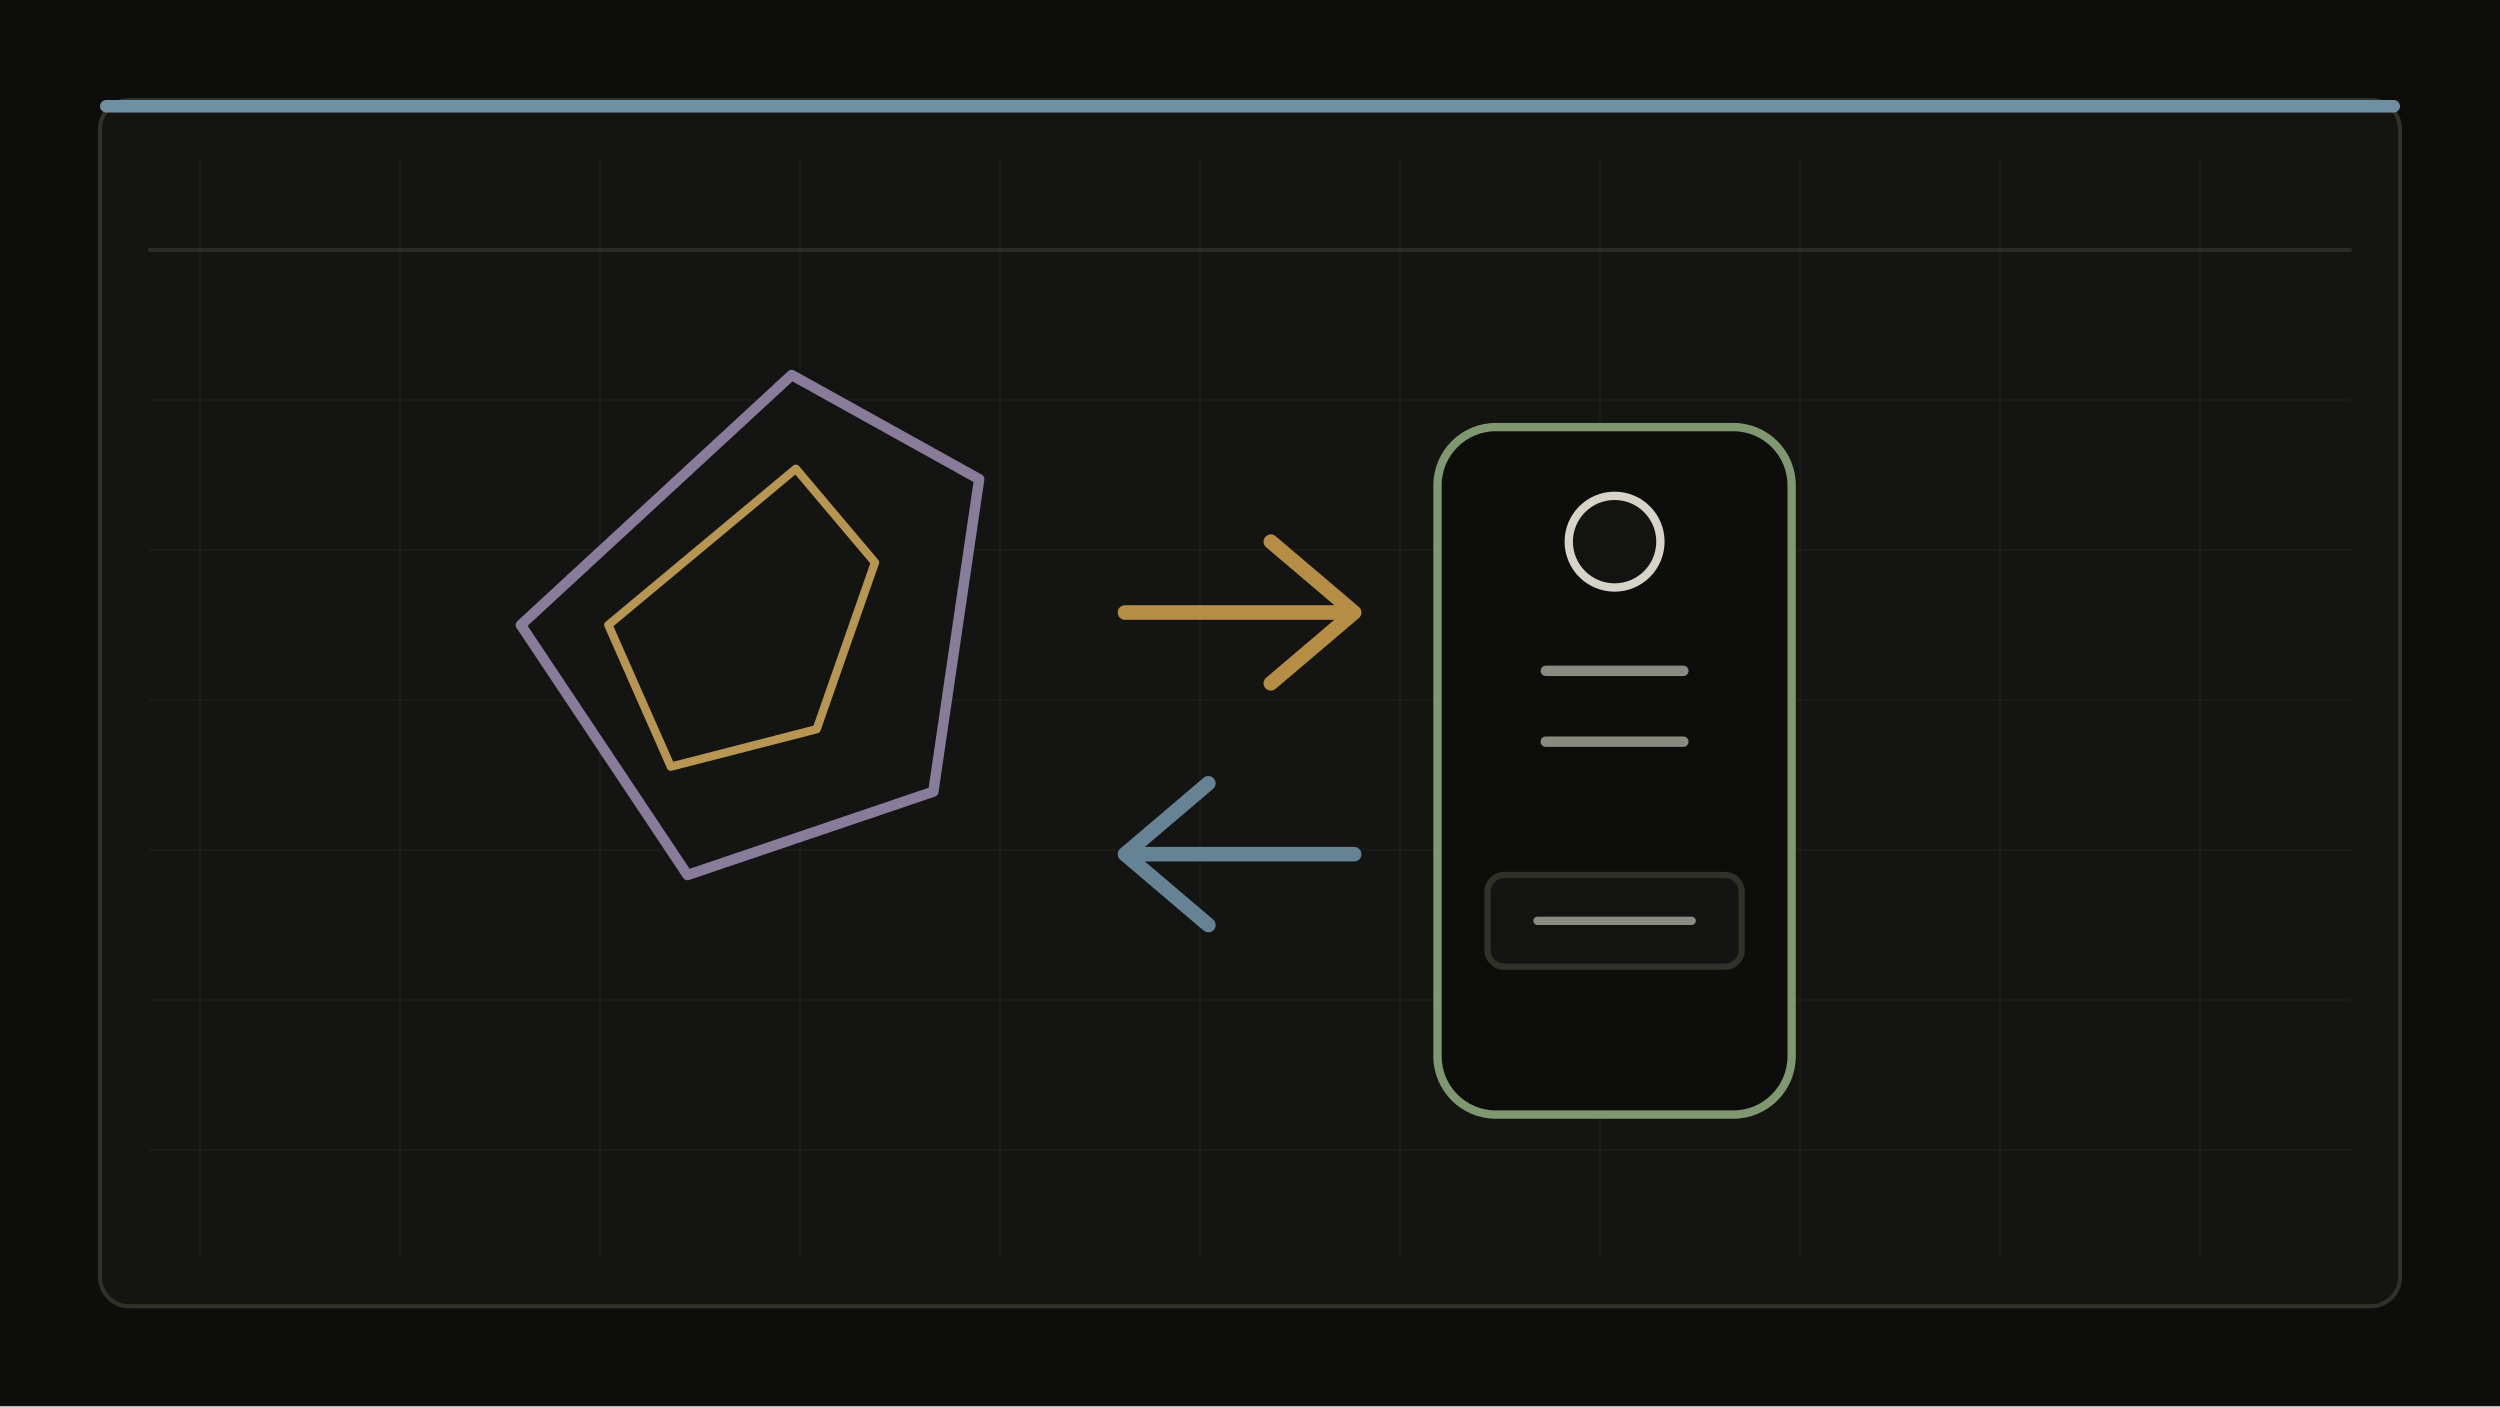
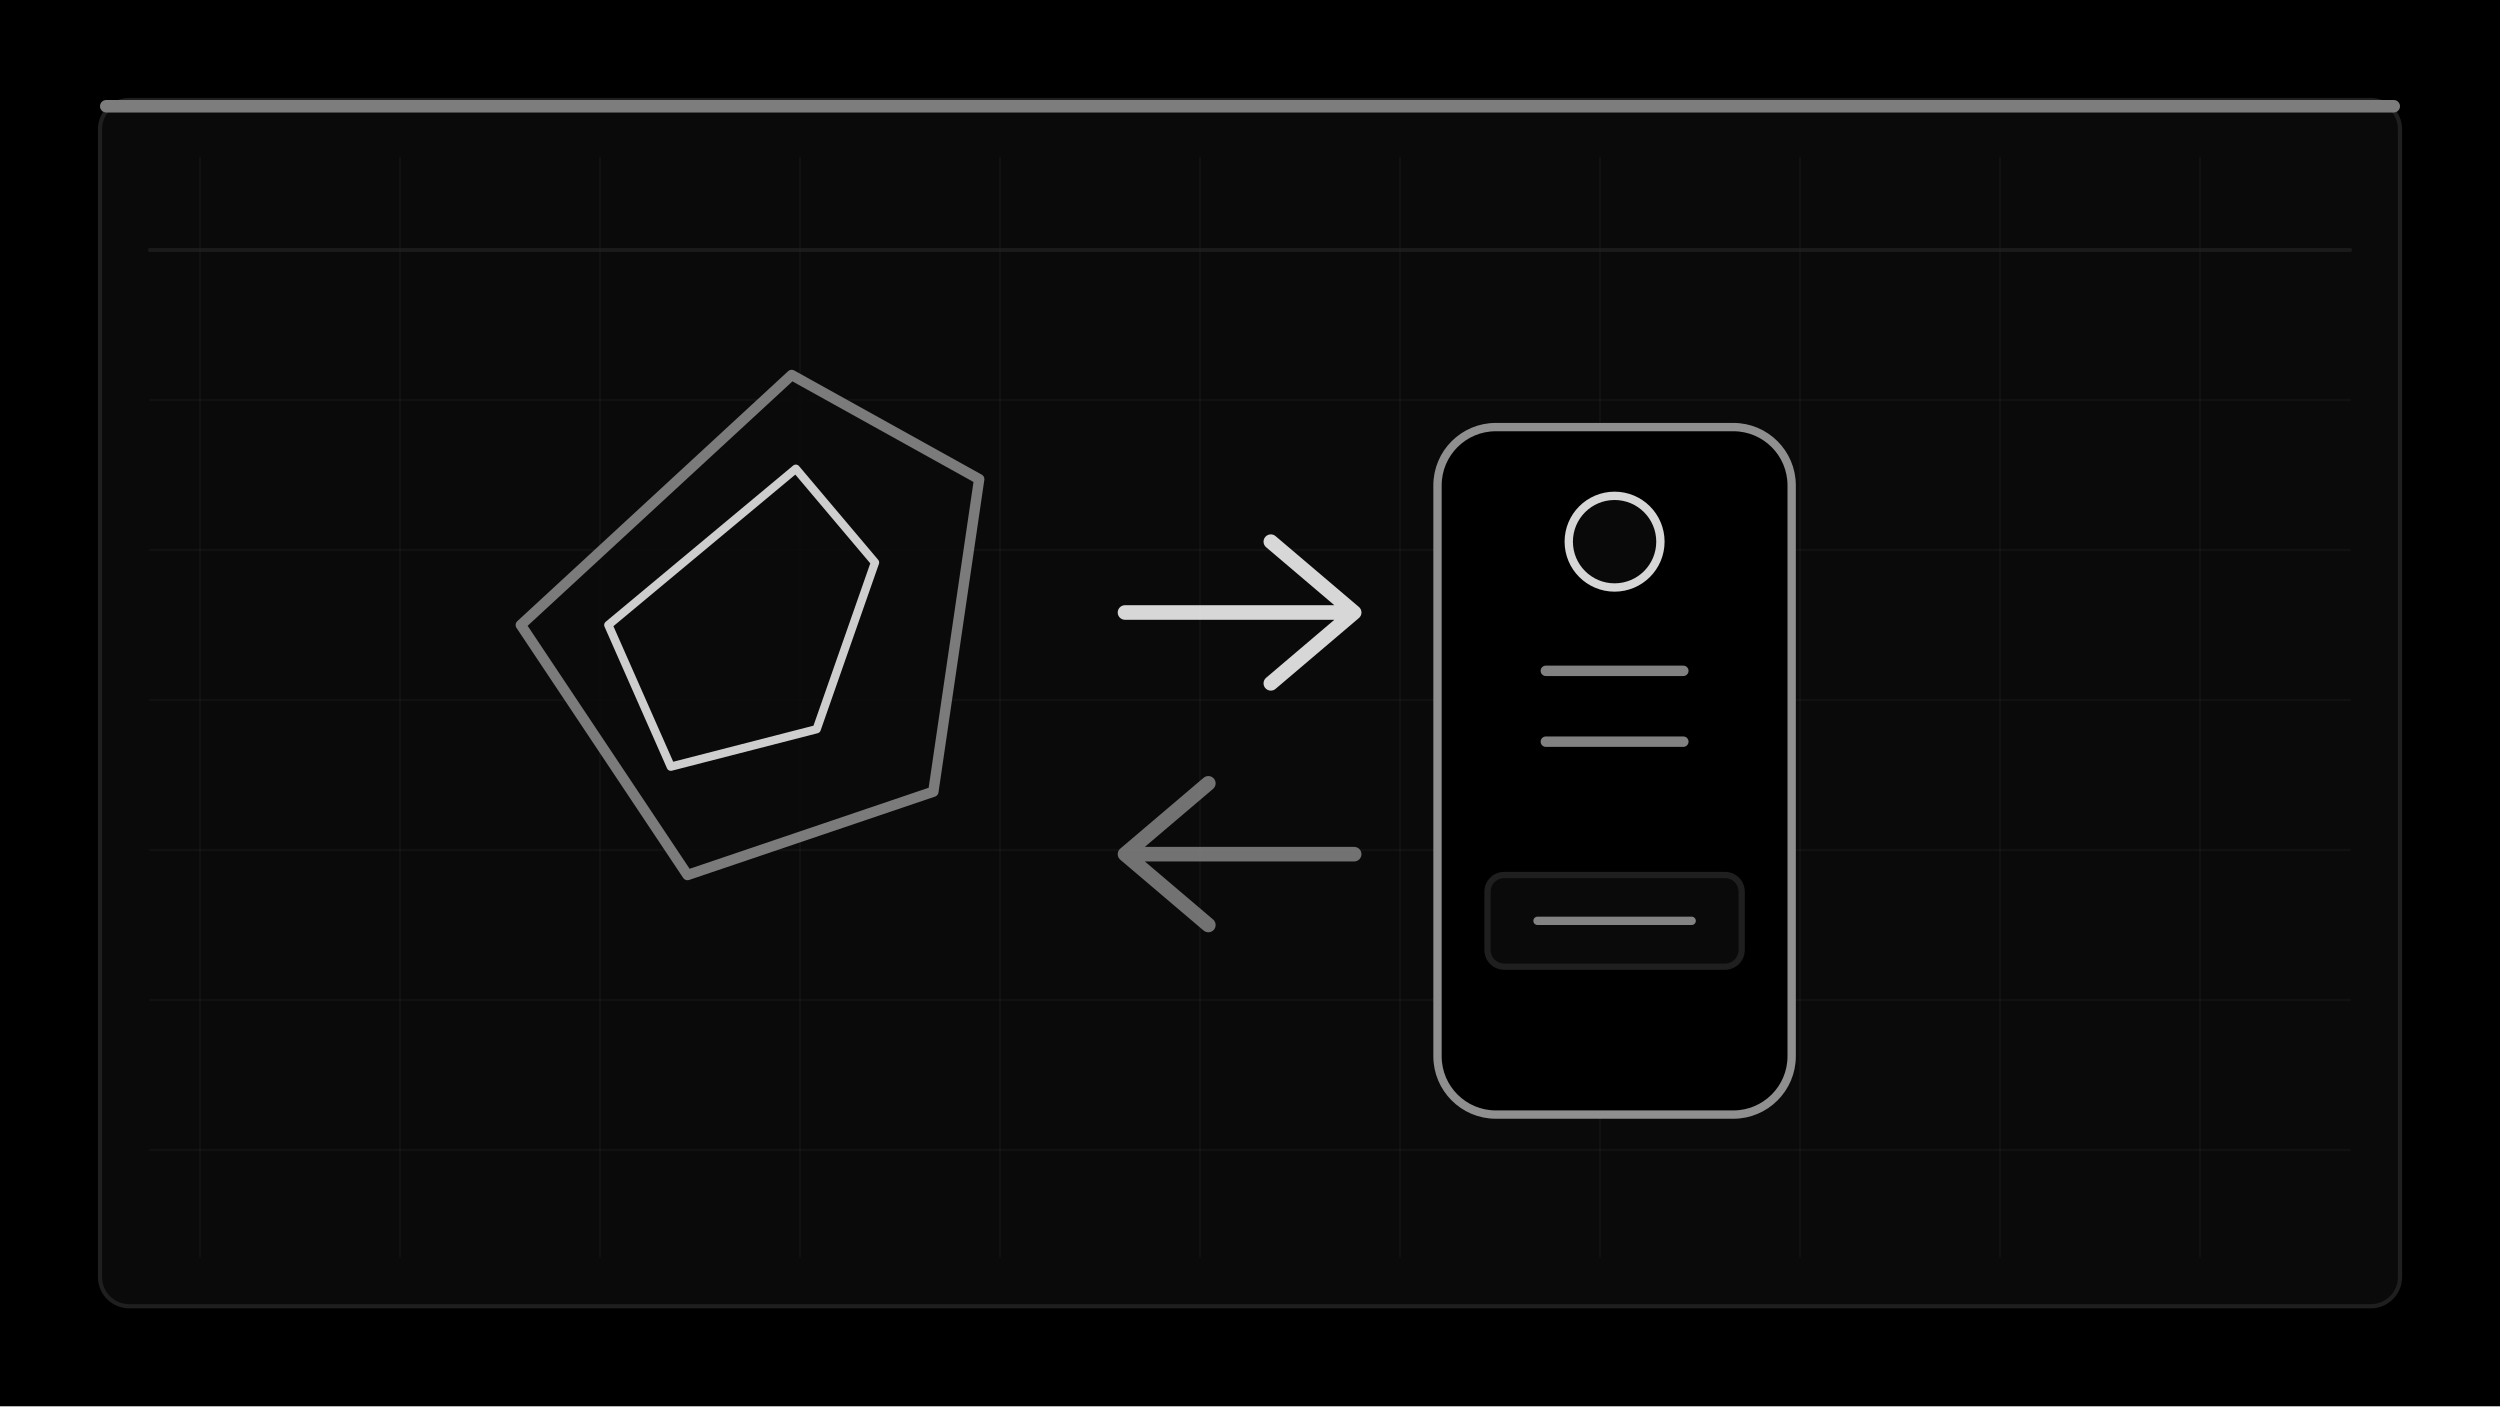
<svg xmlns="http://www.w3.org/2000/svg" viewBox="0 0 1200 675" role="img" aria-hidden="true">
-   <rect x="0" y="0" width="1200" height="675" rx="0" fill="#0d0e0c" opacity="1" />
-   <rect x="48" y="48" width="1104" height="579" rx="14" fill="#141512" stroke="#303129" stroke-width="2" opacity="1" />
-   <rect x="48" y="48" width="1104" height="6" rx="3" fill="#6f8fa3" opacity="1" />
-   <line x1="96" y1="76" x2="96" y2="603" stroke="#eee9dc" stroke-width="1" opacity="0.035" stroke-linecap="round" />
-   <line x1="192" y1="76" x2="192" y2="603" stroke="#eee9dc" stroke-width="1" opacity="0.035" stroke-linecap="round" />
-   <line x1="288" y1="76" x2="288" y2="603" stroke="#eee9dc" stroke-width="1" opacity="0.035" stroke-linecap="round" />
-   <line x1="384" y1="76" x2="384" y2="603" stroke="#eee9dc" stroke-width="1" opacity="0.035" stroke-linecap="round" />
-   <line x1="480" y1="76" x2="480" y2="603" stroke="#eee9dc" stroke-width="1" opacity="0.035" stroke-linecap="round" />
-   <line x1="576" y1="76" x2="576" y2="603" stroke="#eee9dc" stroke-width="1" opacity="0.035" stroke-linecap="round" />
-   <line x1="672" y1="76" x2="672" y2="603" stroke="#eee9dc" stroke-width="1" opacity="0.035" stroke-linecap="round" />
-   <line x1="768" y1="76" x2="768" y2="603" stroke="#eee9dc" stroke-width="1" opacity="0.035" stroke-linecap="round" />
-   <line x1="864" y1="76" x2="864" y2="603" stroke="#eee9dc" stroke-width="1" opacity="0.035" stroke-linecap="round" />
-   <line x1="960" y1="76" x2="960" y2="603" stroke="#eee9dc" stroke-width="1" opacity="0.035" stroke-linecap="round" />
-   <line x1="1056" y1="76" x2="1056" y2="603" stroke="#eee9dc" stroke-width="1" opacity="0.035" stroke-linecap="round" />
-   <line x1="72" y1="120" x2="1128" y2="120" stroke="#eee9dc" stroke-width="1" opacity="0.035" stroke-linecap="round" />
-   <line x1="72" y1="192" x2="1128" y2="192" stroke="#eee9dc" stroke-width="1" opacity="0.035" stroke-linecap="round" />
-   <line x1="72" y1="264" x2="1128" y2="264" stroke="#eee9dc" stroke-width="1" opacity="0.035" stroke-linecap="round" />
-   <line x1="72" y1="336" x2="1128" y2="336" stroke="#eee9dc" stroke-width="1" opacity="0.035" stroke-linecap="round" />
-   <line x1="72" y1="408" x2="1128" y2="408" stroke="#eee9dc" stroke-width="1" opacity="0.035" stroke-linecap="round" />
-   <line x1="72" y1="480" x2="1128" y2="480" stroke="#eee9dc" stroke-width="1" opacity="0.035" stroke-linecap="round" />
-   <line x1="72" y1="552" x2="1128" y2="552" stroke="#eee9dc" stroke-width="1" opacity="0.035" stroke-linecap="round" />
-   <line x1="72" y1="120" x2="1128" y2="120" stroke="#303129" stroke-width="2" opacity="0.75" stroke-linecap="round" />
+   <rect x="0" y="0" width="1200" height="675" rx="0" fill="#000000" opacity="1" />
+   <rect x="48" y="48" width="1104" height="579" rx="14" fill="#0a0a0a" stroke="#1f1f1f" stroke-width="2" opacity="1" />
+   <rect x="48" y="48" width="1104" height="6" rx="3" fill="#7d7d7d" opacity="1" />
+   <line x1="96" y1="76" x2="96" y2="603" stroke="#ededed" stroke-width="1" opacity="0.035" stroke-linecap="round" />
+   <line x1="192" y1="76" x2="192" y2="603" stroke="#ededed" stroke-width="1" opacity="0.035" stroke-linecap="round" />
+   <line x1="288" y1="76" x2="288" y2="603" stroke="#ededed" stroke-width="1" opacity="0.035" stroke-linecap="round" />
+   <line x1="384" y1="76" x2="384" y2="603" stroke="#ededed" stroke-width="1" opacity="0.035" stroke-linecap="round" />
+   <line x1="480" y1="76" x2="480" y2="603" stroke="#ededed" stroke-width="1" opacity="0.035" stroke-linecap="round" />
+   <line x1="576" y1="76" x2="576" y2="603" stroke="#ededed" stroke-width="1" opacity="0.035" stroke-linecap="round" />
+   <line x1="672" y1="76" x2="672" y2="603" stroke="#ededed" stroke-width="1" opacity="0.035" stroke-linecap="round" />
+   <line x1="768" y1="76" x2="768" y2="603" stroke="#ededed" stroke-width="1" opacity="0.035" stroke-linecap="round" />
+   <line x1="864" y1="76" x2="864" y2="603" stroke="#ededed" stroke-width="1" opacity="0.035" stroke-linecap="round" />
+   <line x1="960" y1="76" x2="960" y2="603" stroke="#ededed" stroke-width="1" opacity="0.035" stroke-linecap="round" />
+   <line x1="1056" y1="76" x2="1056" y2="603" stroke="#ededed" stroke-width="1" opacity="0.035" stroke-linecap="round" />
+   <line x1="72" y1="120" x2="1128" y2="120" stroke="#ededed" stroke-width="1" opacity="0.035" stroke-linecap="round" />
+   <line x1="72" y1="192" x2="1128" y2="192" stroke="#ededed" stroke-width="1" opacity="0.035" stroke-linecap="round" />
+   <line x1="72" y1="264" x2="1128" y2="264" stroke="#ededed" stroke-width="1" opacity="0.035" stroke-linecap="round" />
+   <line x1="72" y1="336" x2="1128" y2="336" stroke="#ededed" stroke-width="1" opacity="0.035" stroke-linecap="round" />
+   <line x1="72" y1="408" x2="1128" y2="408" stroke="#ededed" stroke-width="1" opacity="0.035" stroke-linecap="round" />
+   <line x1="72" y1="480" x2="1128" y2="480" stroke="#ededed" stroke-width="1" opacity="0.035" stroke-linecap="round" />
+   <line x1="72" y1="552" x2="1128" y2="552" stroke="#ededed" stroke-width="1" opacity="0.035" stroke-linecap="round" />
+   <line x1="72" y1="120" x2="1128" y2="120" stroke="#1f1f1f" stroke-width="2" opacity="0.75" stroke-linecap="round" />
  <g opacity="1">
-     <path d="M380 180L470 230L448 380L330 420L250 300Z" fill="#141512" stroke="#9587a9" stroke-width="5" opacity="0.9" stroke-linecap="round" stroke-linejoin="round" />
-     <path d="M382 225L420 270L392 350L322 368L292 300Z" fill="none" stroke="#e0b661" stroke-width="4" opacity="0.8" stroke-linecap="round" stroke-linejoin="round" />
-     <rect x="690" y="205" width="170" height="330" rx="28" fill="#0d0e0c" stroke="#7f9870" stroke-width="4" opacity="1" />
-     <circle cx="775" cy="260" r="22" fill="#141512" stroke="#eee9dc" stroke-width="4" opacity="0.9" />
-     <line x1="742" y1="322" x2="808" y2="322" stroke="#aaa99e" stroke-width="5" opacity="0.8" stroke-linecap="round" />
-     <line x1="742" y1="356" x2="808" y2="356" stroke="#aaa99e" stroke-width="5" opacity="0.8" stroke-linecap="round" />
-     <path d="M540 294H650M650 294L610 260M650 294L610 328" fill="none" stroke="#c89a49" stroke-width="7" opacity="0.9" stroke-linecap="round" stroke-linejoin="round" />
-     <path d="M650 410H540M540 410L580 376M540 410L580 444" fill="none" stroke="#6f8fa3" stroke-width="7" opacity="0.9" stroke-linecap="round" stroke-linejoin="round" />
-     <rect x="714" y="420" width="122" height="44" rx="8" fill="#141512" stroke="#303129" stroke-width="3" opacity="1" />
-     <line x1="738" y1="442" x2="812" y2="442" stroke="#aaa99e" stroke-width="4" opacity="0.8" stroke-linecap="round" />
+     <path d="M380 180L470 230L448 380L330 420L250 300Z" fill="#0a0a0a" stroke="#878787" stroke-width="5" opacity="0.9" stroke-linecap="round" stroke-linejoin="round" />
+     <path d="M382 225L420 270L392 350L322 368L292 300Z" fill="none" stroke="#ffffff" stroke-width="4" opacity="0.8" stroke-linecap="round" stroke-linejoin="round" />
+     <rect x="690" y="205" width="170" height="330" rx="28" fill="#000000" stroke="#8f8f8f" stroke-width="4" opacity="1" />
+     <circle cx="775" cy="260" r="22" fill="#0a0a0a" stroke="#ededed" stroke-width="4" opacity="0.9" />
+     <line x1="742" y1="322" x2="808" y2="322" stroke="#a1a1a1" stroke-width="5" opacity="0.8" stroke-linecap="round" />
+     <line x1="742" y1="356" x2="808" y2="356" stroke="#a1a1a1" stroke-width="5" opacity="0.8" stroke-linecap="round" />
+     <path d="M540 294H650M650 294L610 260M650 294L610 328" fill="none" stroke="#ededed" stroke-width="7" opacity="0.9" stroke-linecap="round" stroke-linejoin="round" />
+     <path d="M650 410H540M540 410L580 376M540 410L580 444" fill="none" stroke="#7d7d7d" stroke-width="7" opacity="0.9" stroke-linecap="round" stroke-linejoin="round" />
+     <rect x="714" y="420" width="122" height="44" rx="8" fill="#0a0a0a" stroke="#1f1f1f" stroke-width="3" opacity="1" />
+     <line x1="738" y1="442" x2="812" y2="442" stroke="#a1a1a1" stroke-width="4" opacity="0.8" stroke-linecap="round" />
  </g>
</svg>
